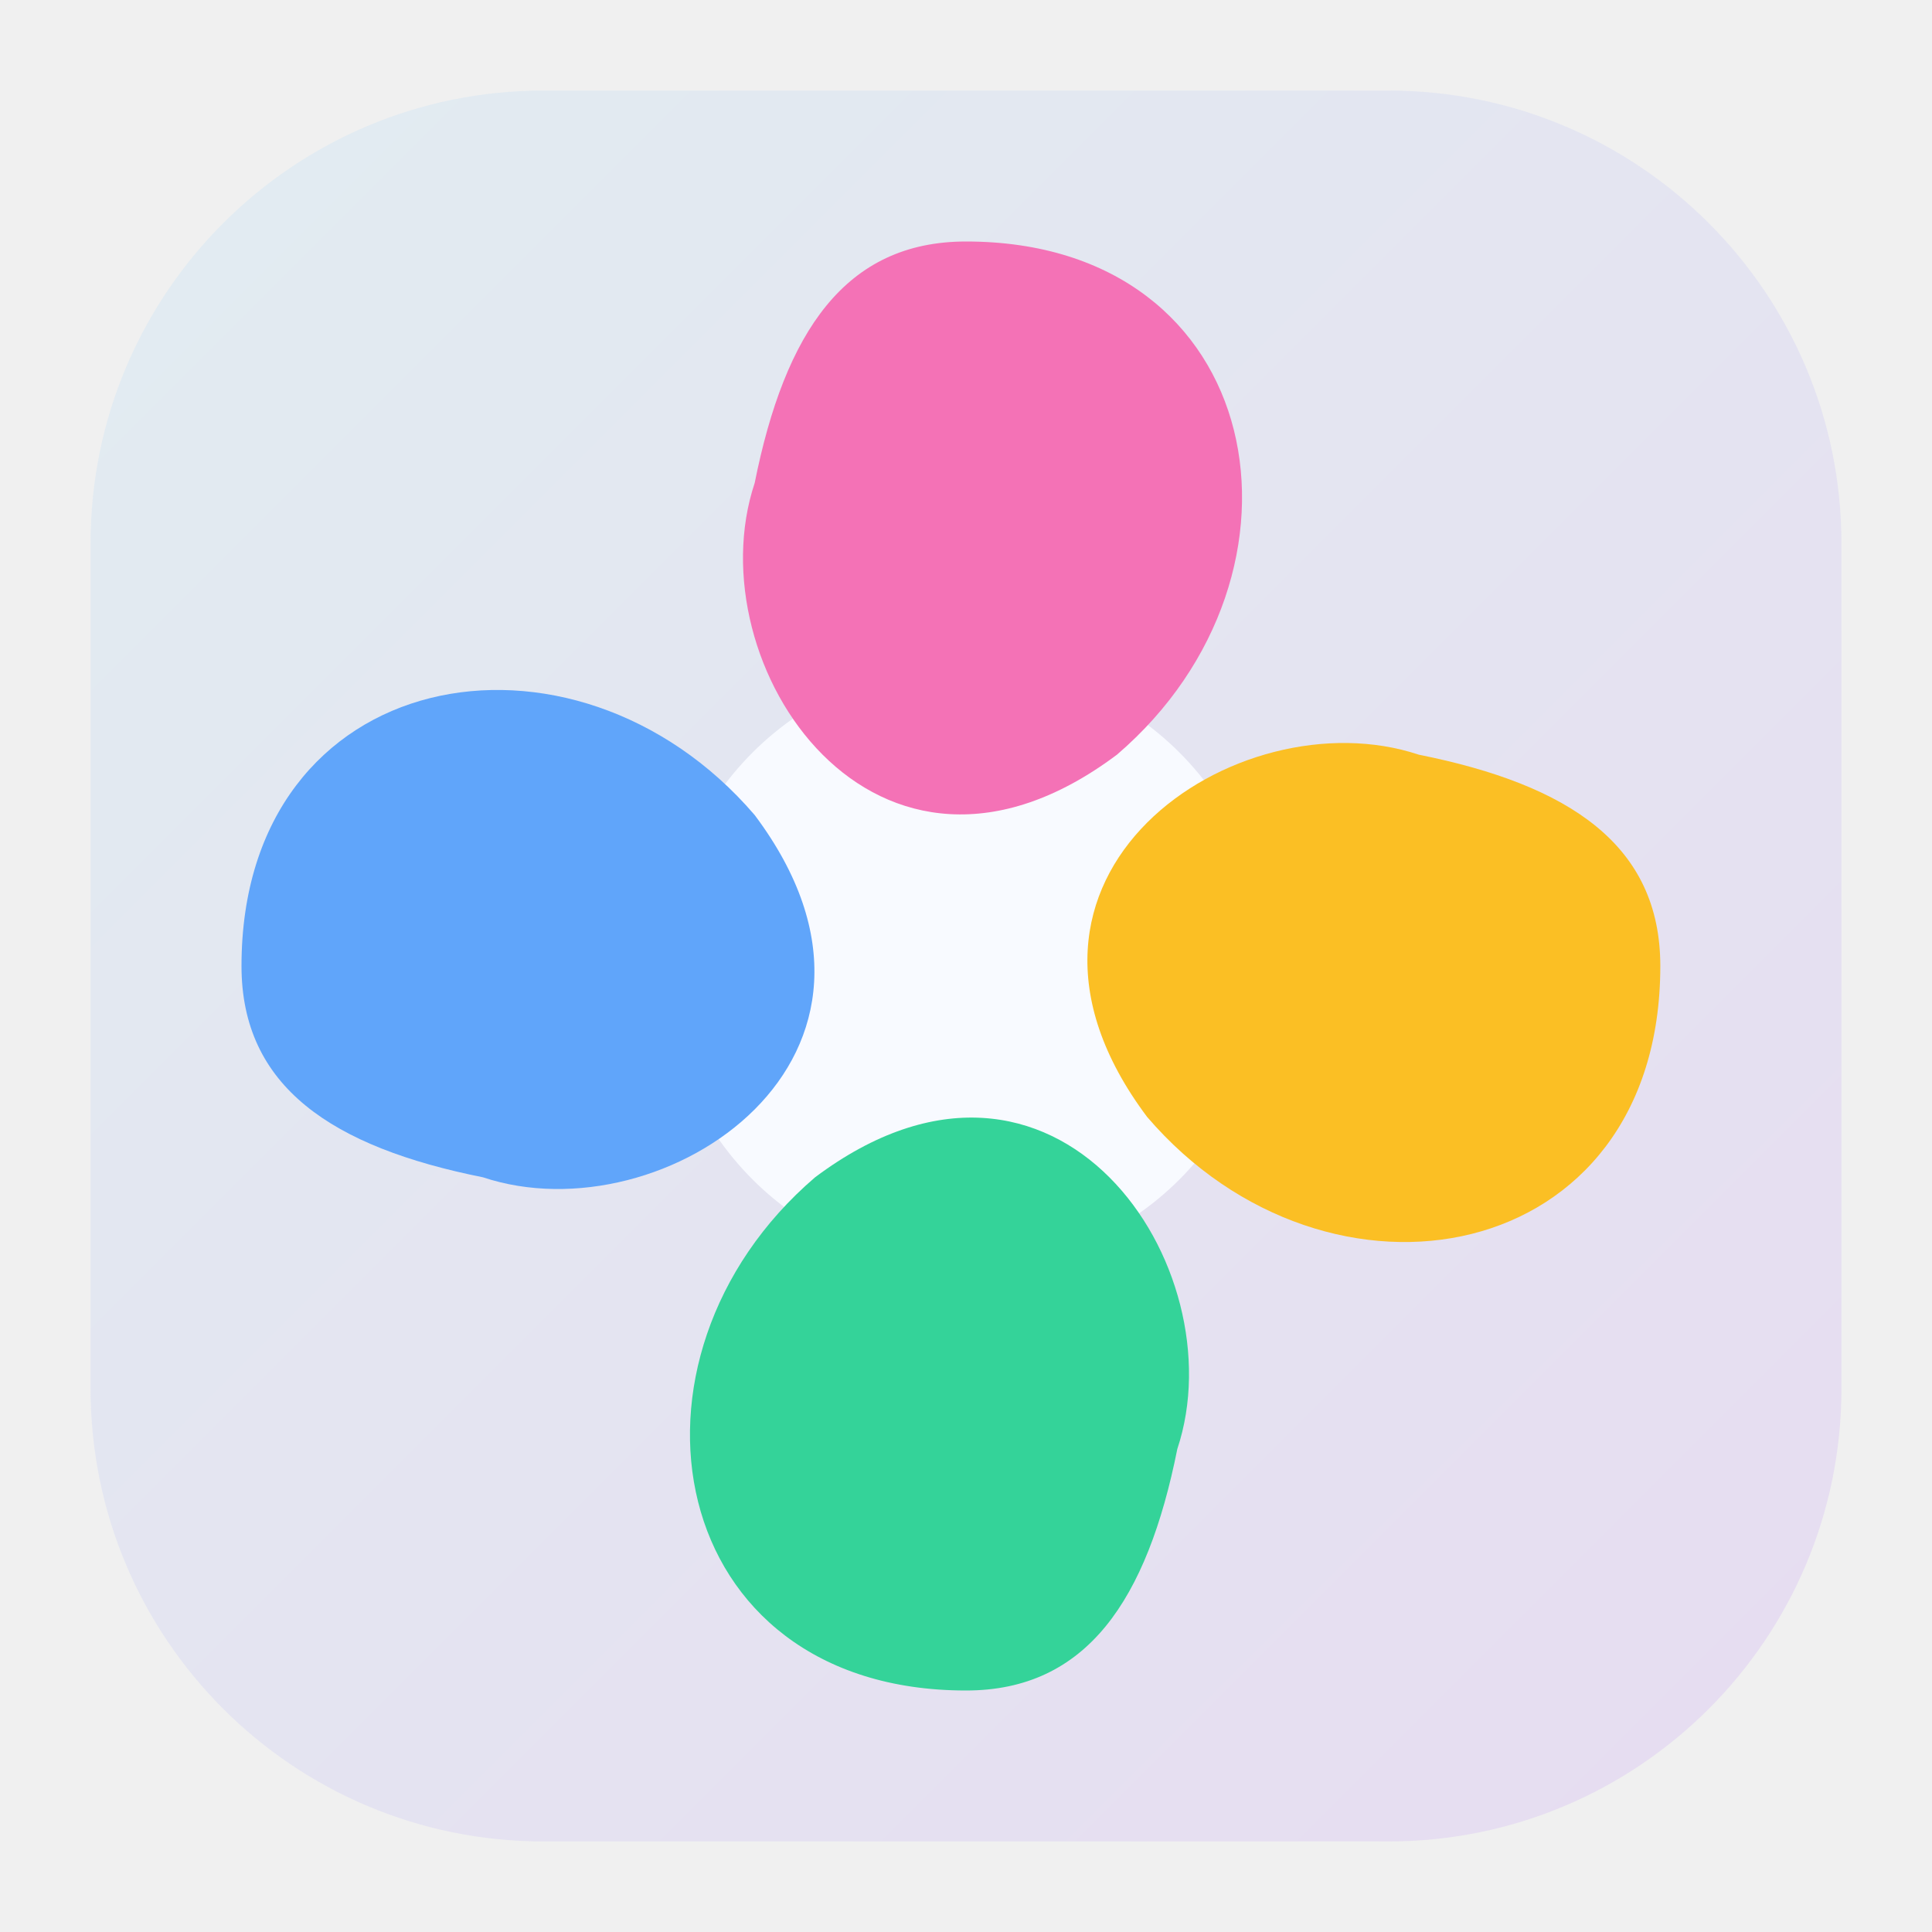
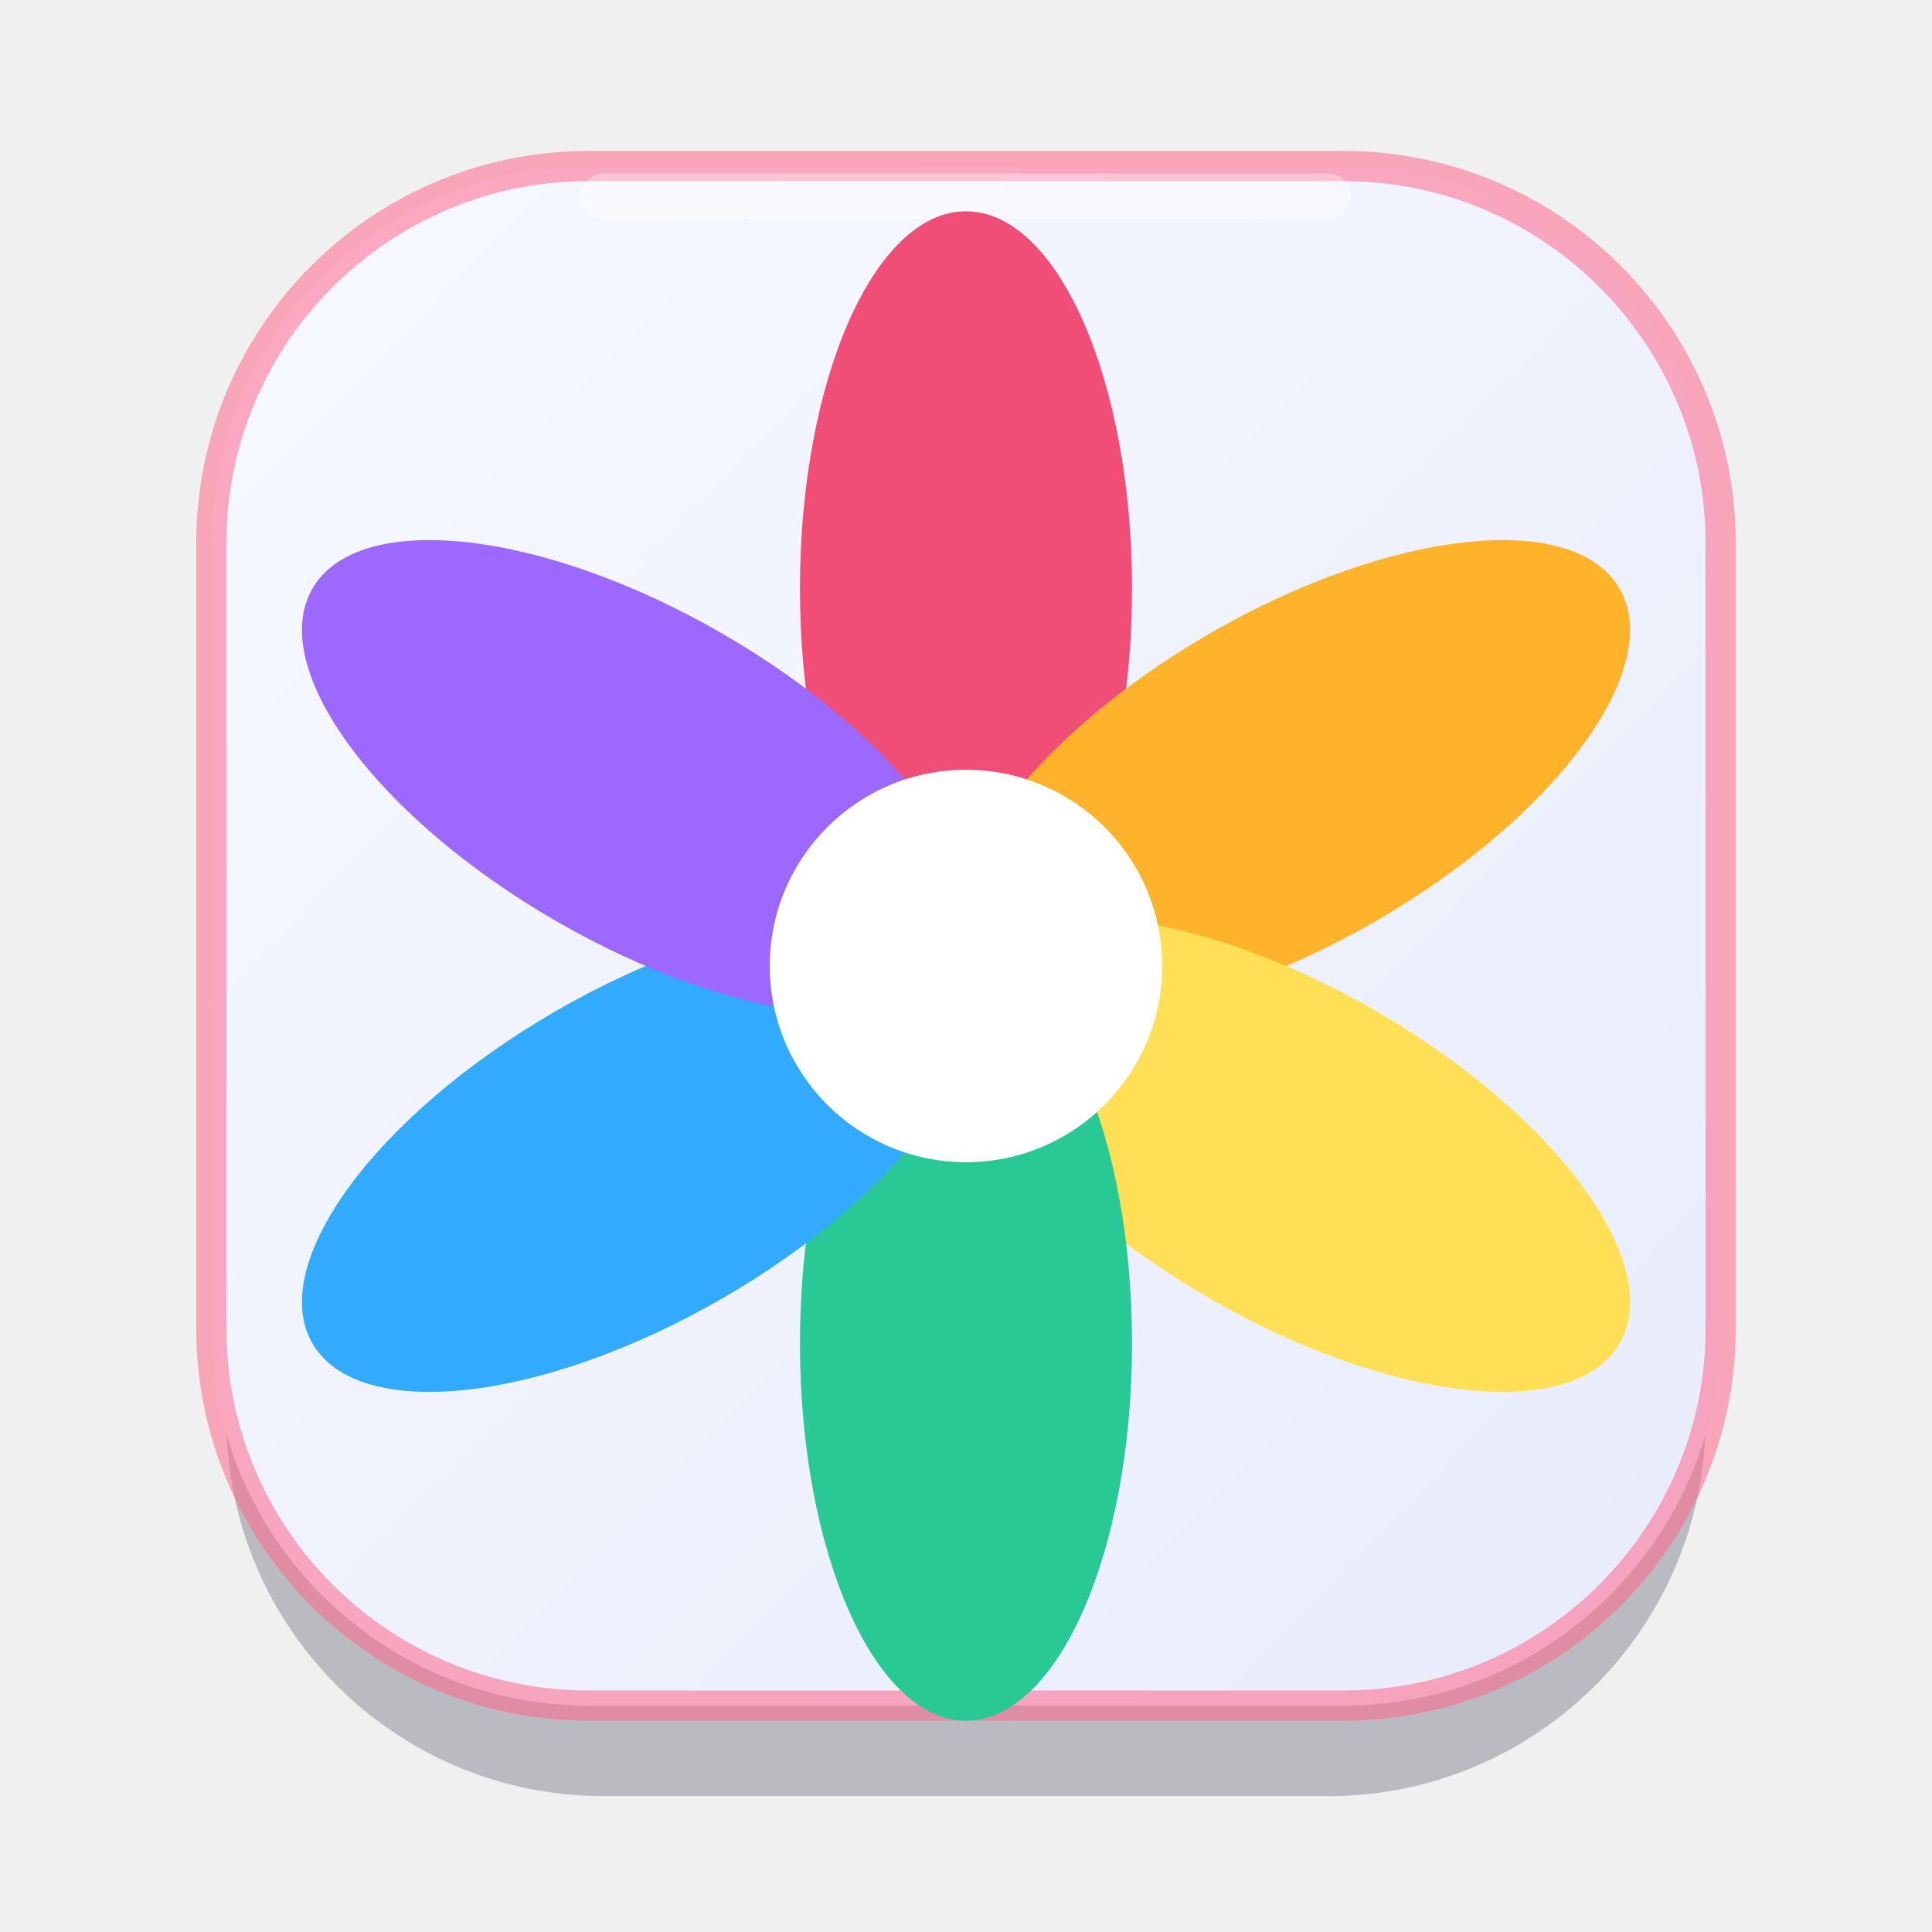
- <svg xmlns="http://www.w3.org/2000/svg" width="64" height="64" viewBox="0 0 64 64" role="img" aria-label="Photos">
+ <svg xmlns="http://www.w3.org/2000/svg" width="128" height="128" viewBox="0 0 128 128" role="img" aria-labelledby="title desc">
  <defs>
-     <linearGradient id="g" x1="0" y1="0" x2="1" y2="1">
-       <stop stop-color="#38BDF8" />
-       <stop offset=".52" stop-color="#6366F1" />
-       <stop offset="1" stop-color="#C026D3" />
+     <linearGradient id="tile" x1="0" y1="0" x2="1" y2="1">
+       <stop stop-color="#f7f9ff" />
+       <stop offset="1" stop-color="#e8ecfb" />
    </linearGradient>
-     <linearGradient id="bg" x1="0" y1="0" x2="1" y2="1">
-       <stop stop-color="#7DD3FC" />
-       <stop offset="1" stop-color="#A855F7" />
+     <linearGradient id="accent" x1="0" y1="0" x2="1" y2="1">
+       <stop stop-color="#ff668c" />
+       <stop offset="1" stop-color="#c33e7c" />
    </linearGradient>
-     <filter id="shadow" x="-30%" y="-30%" width="160%" height="160%">
-       <feGaussianBlur stdDeviation="1.2" />
-     </filter>
+     <linearGradient id="accent2" x1="0" y1="0" x2="1" y2="1">
+       <stop stop-color="#c33e7c" />
+       <stop offset="1" stop-color="#ff668c" />
+     </linearGradient>
  </defs>
-   <rect x="3" y="3" width="58" height="58" rx="15" fill="url(#bg)" opacity=".13" />
-   <g>
-     <circle cx="32" cy="32" r="10" fill="#F8FAFF" />
-     <path d="M32 8 C42 8 44 19 37 25 C29 31 23 22 25 16 C26 11 28 8 32 8Z" fill="#F472B6" />
-     <path d="M55 32 C55 42 44 44 38 37 C32 29 41 23 47 25 C52 26 55 28 55 32Z" fill="#FBBF24" />
-     <path d="M32 56 C22 56 20 45 27 39 C35 33 41 42 39 48 C38 53 36 56 32 56Z" fill="#34D399" />
-     <path d="M8 32 C8 22 19 20 25 27 C31 35 22 41 16 39 C11 38 8 36 8 32Z" fill="#60A5FA" />
-   </g>
+   <rect x="15" y="13" width="98" height="102" rx="25" fill="#071025" opacity=".24" transform="translate(0 4)" />
+   <rect x="14" y="11" width="100" height="102" rx="25" fill="url(#tile)" stroke="#ff668c" stroke-opacity=".55" stroke-width="2" />
+   <path d="M40 13h48" stroke="#ffffff" stroke-opacity=".34" stroke-width="3" stroke-linecap="round" />
+   <ellipse cx="64" cy="39" rx="11" ry="25" transform="rotate(0 64 64)" fill="#f04d77" />
+   <ellipse cx="64" cy="39" rx="11" ry="25" transform="rotate(60 64 64)" fill="#ffb32b" />
+   <ellipse cx="64" cy="39" rx="11" ry="25" transform="rotate(120 64 64)" fill="#ffdf55" />
+   <ellipse cx="64" cy="39" rx="11" ry="25" transform="rotate(180 64 64)" fill="#28c995" />
+   <ellipse cx="64" cy="39" rx="11" ry="25" transform="rotate(240 64 64)" fill="#31aaff" />
+   <ellipse cx="64" cy="39" rx="11" ry="25" transform="rotate(300 64 64)" fill="#9d68ff" />
+   <circle cx="64" cy="64" r="13" fill="#ffffff" />
</svg>
